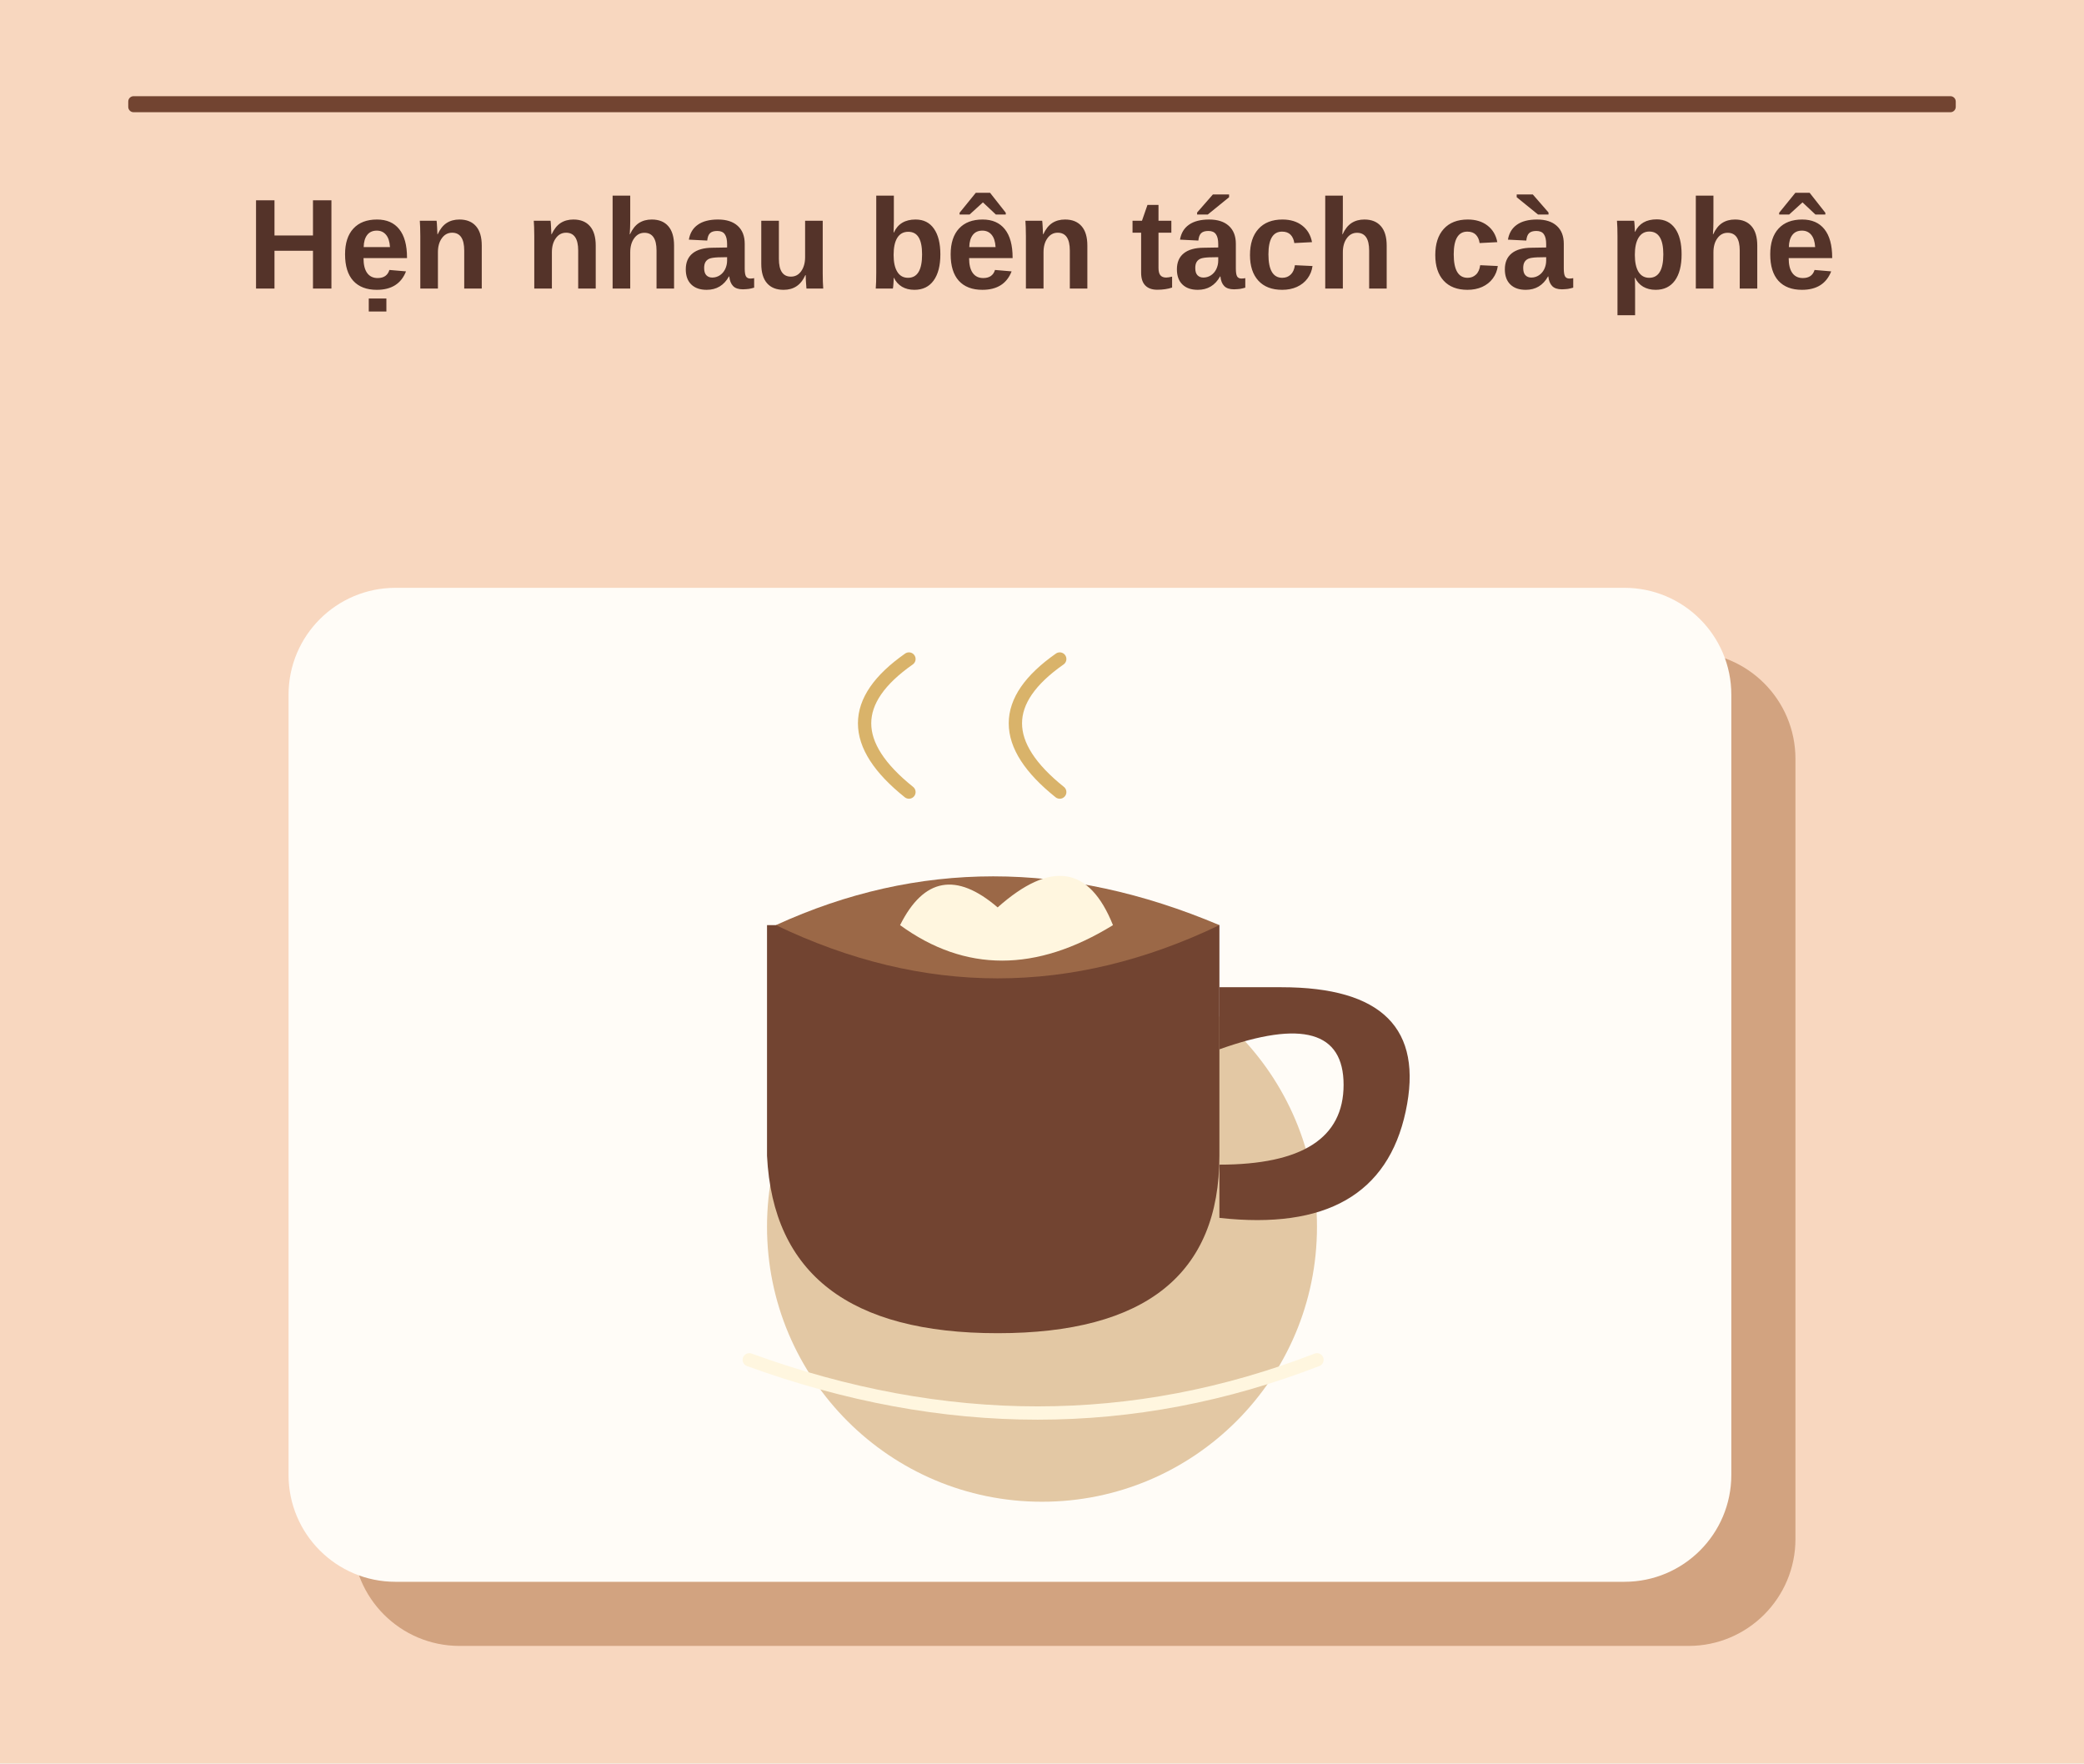
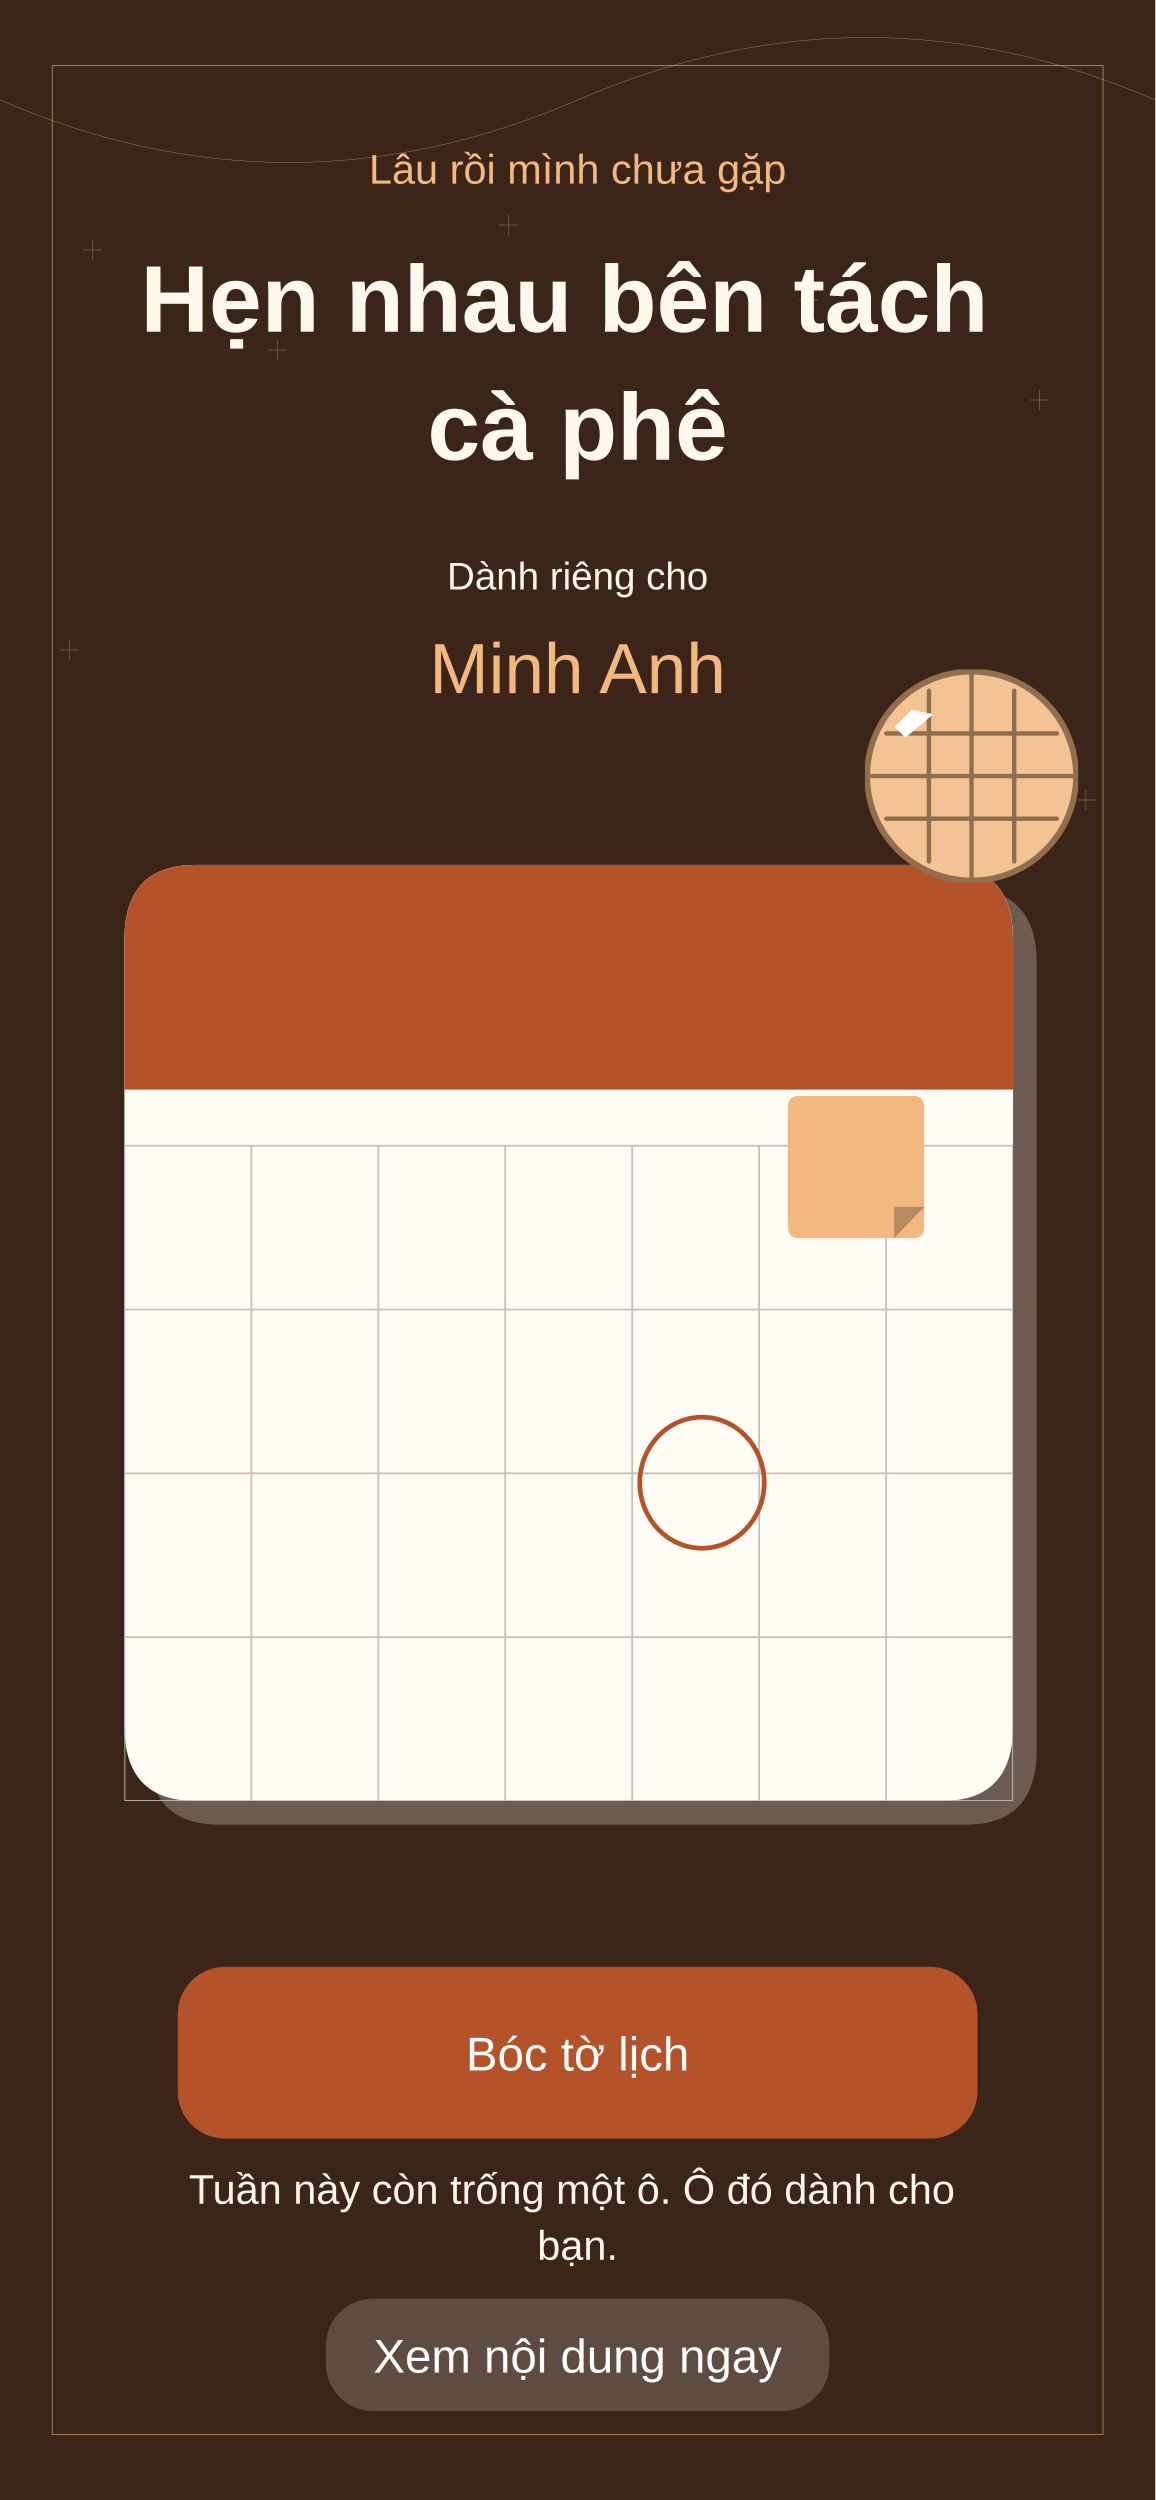
- <svg xmlns="http://www.w3.org/2000/svg" width="390" height="330" viewBox="0 0 390 330" role="img" aria-label="Bản xem trước mẫu quà Momevia">
-   <rect width="100%" height="100%" fill="#F8D7BF" />
-   <g transform="translate(24 18)" opacity="1">
+ <svg xmlns="http://www.w3.org/2000/svg" width="390" height="844" viewBox="0 0 390 844" role="img" aria-label="Bản xem trước mẫu quà Momevia">
+   <rect width="100%" height="100%" fill="#3B2418" />
+   <g transform="translate(0 0)" opacity="0.6">
    <g>
-       <rect width="342" height="3" rx="1" fill="#724431" stroke="#D2A380" stroke-width="0" />
+       <svg width="390" height="844" viewBox="0 0 100 100" preserveAspectRatio="none">
+         <path stroke-linecap="round" stroke-linejoin="round" d="M0 4Q25 9 50 4T100 4M7.2 10H8.8M8 9.6V10.4M23.2 14H24.8M24 13.6V14.4M43.2 9H44.8M44 8.6V9.4M69.2 12H70.8M70 11.6V12.4M89.2 16H90.8M90 15.6V16.4M5.2 26H6.8M6 25.6V26.4M93.2 32H94.8M94 31.6V32.4M11.2 44H12.8M12 43.6V44.4" fill="none" stroke="#F2B880" stroke-width="0.16" vector-effect="non-scaling-stroke" />
+       </svg>
    </g>
  </g>
-   <g transform="translate(24 30)" opacity="1">
+   <g transform="translate(14 14)" opacity="0.7">
    <g>
-       <text x="171" y="24" fill="#543329" font-family="Arial,sans-serif" font-size="24" font-weight="700" text-anchor="middle">
-         <tspan x="171" dy="0">Hẹn nhau bên tách cà phê</tspan>
+       <svg width="362" height="816" viewBox="0 0 100 100" preserveAspectRatio="none">
+         <path stroke-linecap="round" stroke-linejoin="round" d="M1 1H99V99H1Z" fill="none" stroke="#F2B880" stroke-width="0.28" vector-effect="non-scaling-stroke" />
+       </svg>
+     </g>
+   </g>
+   <g transform="translate(30 48)" opacity="1">
+     <g>
+       <text x="165" y="14" fill="#F2B880" font-family="Arial,sans-serif" font-size="14" font-weight="400" text-anchor="middle">
+         <tspan x="165" dy="0">Lâu rồi mình chưa gặp</tspan>
      </text>
    </g>
  </g>
-   <g transform="translate(66 122)" opacity="1">
+   <g transform="translate(24 80)" opacity="1">
    <g>
-       <rect width="270" height="186" rx="20" fill="#D2A380" stroke="#D2A380" stroke-width="0" />
+       <text x="171" y="32" fill="#FFF8EE" font-family="Arial,sans-serif" font-size="32" font-weight="700" text-anchor="middle">
+         <tspan x="171" dy="0">Hẹn nhau bên tách</tspan>
+         <tspan x="171" dy="43.2">cà phê</tspan>
+       </text>
    </g>
  </g>
-   <g transform="translate(54 110)" opacity="1">
+   <g transform="translate(40 186)" opacity="1">
    <g>
-       <rect width="270" height="186" rx="20" fill="#FFFCF7" stroke="#D2A380" stroke-width="0" />
+       <text x="155" y="13" fill="#FFF8EE" font-family="Arial,sans-serif" font-size="13" font-weight="400" text-anchor="middle">
+         <tspan x="155" dy="0">Dành riêng cho</tspan>
+       </text>
    </g>
  </g>
-   <g transform="translate(110 120)" opacity="1">
+   <g transform="translate(40 210)" opacity="1">
    <g>
-       <svg width="170" height="166" viewBox="0 0 100 100" preserveAspectRatio="xMidYMid meet">
-         <path stroke-linecap="round" stroke-linejoin="round" d="M19 66a31 31 0 1 0 62 0a31 31 0 1 0 -62 0Z" fill="#E3C8A4" />
-         <path stroke-linecap="round" stroke-linejoin="round" d="M19 32H70V58Q70 78 45 78T19 58Z" fill="#724431" />
-         <path stroke-linecap="round" stroke-linejoin="round" d="M70 39H77Q94 39 91 53T70 65V59Q84 59 84 50T70 46Z" fill="#724431" />
-         <path stroke-linecap="round" stroke-linejoin="round" d="M20 32Q44 21 70 32Q45 44 20 32Z" fill="#9B6847" />
-         <path stroke-linecap="round" stroke-linejoin="round" d="M34 32Q38 24 45 30Q54 22 58 32Q45 40 34 32Z" fill="#FFF6DF" />
-         <path stroke-linecap="round" stroke-linejoin="round" d="M35 17Q25 9 35 2M52 17Q42 9 52 2" fill="none" stroke="#D9B36A" stroke-width="1.5" />
-         <path stroke-linecap="round" stroke-linejoin="round" d="M17 81Q50 93 81 81" fill="none" stroke="#FFF6DF" stroke-width="1.5" />
+       <text x="155" y="24" fill="#F2B880" font-family="Arial,sans-serif" font-size="24" font-weight="400" text-anchor="middle">
+         <tspan x="155" dy="0">Minh Anh</tspan>
+       </text>
+     </g>
+   </g>
+   <g transform="translate(50 300)" opacity="1">
+     <g>
+       <svg width="300" height="316" viewBox="0 0 100 100" preserveAspectRatio="none">
+         <path stroke-linecap="round" stroke-linejoin="round" d="M8 0H92Q100 0 100 8V92Q100 100 92 100H8Q0 100 0 92V8Q0 0 8 0Z" fill="#6C5B52" vector-effect="non-scaling-stroke" />
      </svg>
    </g>
  </g>
+   <g transform="translate(42 292)" opacity="1">
+     <g>
+       <svg width="300" height="316" viewBox="0 0 100 100" preserveAspectRatio="none">
+         <path stroke-linecap="round" stroke-linejoin="round" d="M8 0H92Q100 0 100 8V92Q100 100 92 100H8Q0 100 0 92V8Q0 0 8 0Z" fill="#FFFBF5" vector-effect="non-scaling-stroke" />
+         <path stroke-linecap="round" stroke-linejoin="round" d="M0 8Q0 0 8 0H92Q100 0 100 8V24H0Z" fill="#B4532A" vector-effect="non-scaling-stroke" />
+         <path stroke-linecap="round" stroke-linejoin="round" d="M0 30H100V100H0ZM14.286 30V100M28.572 30V100M42.858 30V100M57.144 30V100M71.43 30V100M85.716 30V100M0 47.5H100M0 65H100M0 82.5H100" fill="none" stroke="#C4BDBA" stroke-width="0.6" vector-effect="non-scaling-stroke" />
+         <path stroke-linecap="round" stroke-linejoin="round" d="M58 66A7 7 0 1 1 72 66A7 7 0 1 1 58 66Z" fill="none" stroke="#B4532A" stroke-width="1.6" vector-effect="non-scaling-stroke" />
+       </svg>
+     </g>
+   </g>
+   <g transform="translate(266 370)" opacity="1">
+     <g>
+       <svg width="46" height="48" viewBox="0 0 100 100" preserveAspectRatio="none">
+         <path stroke-linecap="round" stroke-linejoin="round" d="M8 0H92Q100 0 100 8V92Q100 100 92 100H8Q0 100 0 92V8Q0 0 8 0Z" fill="#F2B880" vector-effect="non-scaling-stroke" />
+         <path stroke-linecap="round" stroke-linejoin="round" d="M78 100V78H100Z" fill="#B68A60" vector-effect="non-scaling-stroke" />
+       </svg>
+     </g>
+   </g>
+   <g transform="translate(292 226)" opacity="1">
+     <g>
+       <svg width="72" height="72" viewBox="0 0 100 100" preserveAspectRatio="none">
+         <path stroke-linecap="round" stroke-linejoin="round" d="M50 1A49 49 0 1 1 50 99A49 49 0 1 1 50 1Z" fill="#F4C393" stroke="#916E4D" stroke-width="2" vector-effect="non-scaling-stroke" />
+         <path stroke-linecap="round" stroke-linejoin="round" d="M10 30H90M3 50H97M10 70H90M30 10V90M50 2V98M70 10V90" fill="none" stroke="#916E4D" stroke-width="1.5" vector-effect="non-scaling-stroke" />
+         <path stroke-linecap="round" stroke-linejoin="round" d="M22 19L32 21L19 32L14 27Z" fill="#FFFFFF" vector-effect="non-scaling-stroke" />
+       </svg>
+     </g>
+   </g>
+   <g transform="translate(60 664)" opacity="1">
+     <g>
+       <rect y="0" width="270" height="58" rx="16" fill="#B4532A" />
+       <text x="135" y="35" fill="#FFFFFF" font-family="Arial,sans-serif" font-size="16" text-anchor="middle">Bóc tờ lịch</text>
+     </g>
+   </g>
+   <g transform="translate(36 730)" opacity="1">
+     <g>
+       <text x="159" y="14" fill="#FFF8EE" font-family="Arial,sans-serif" font-size="14" font-weight="400" text-anchor="middle">
+         <tspan x="159" dy="0">Tuần này còn trống một ô. Ô đó dành cho</tspan>
+         <tspan x="159" dy="18.9">bạn.</tspan>
+       </text>
+     </g>
+   </g>
+   <g transform="translate(110 776)" opacity="1">
+     <g>
+       <rect y="0" width="170" height="38" rx="16" fill="#5E4B42" />
+       <text x="85" y="25" fill="#FFFFFF" font-family="Arial,sans-serif" font-size="16" text-anchor="middle">Xem nội dung ngay</text>
+     </g>
+   </g>
</svg>
